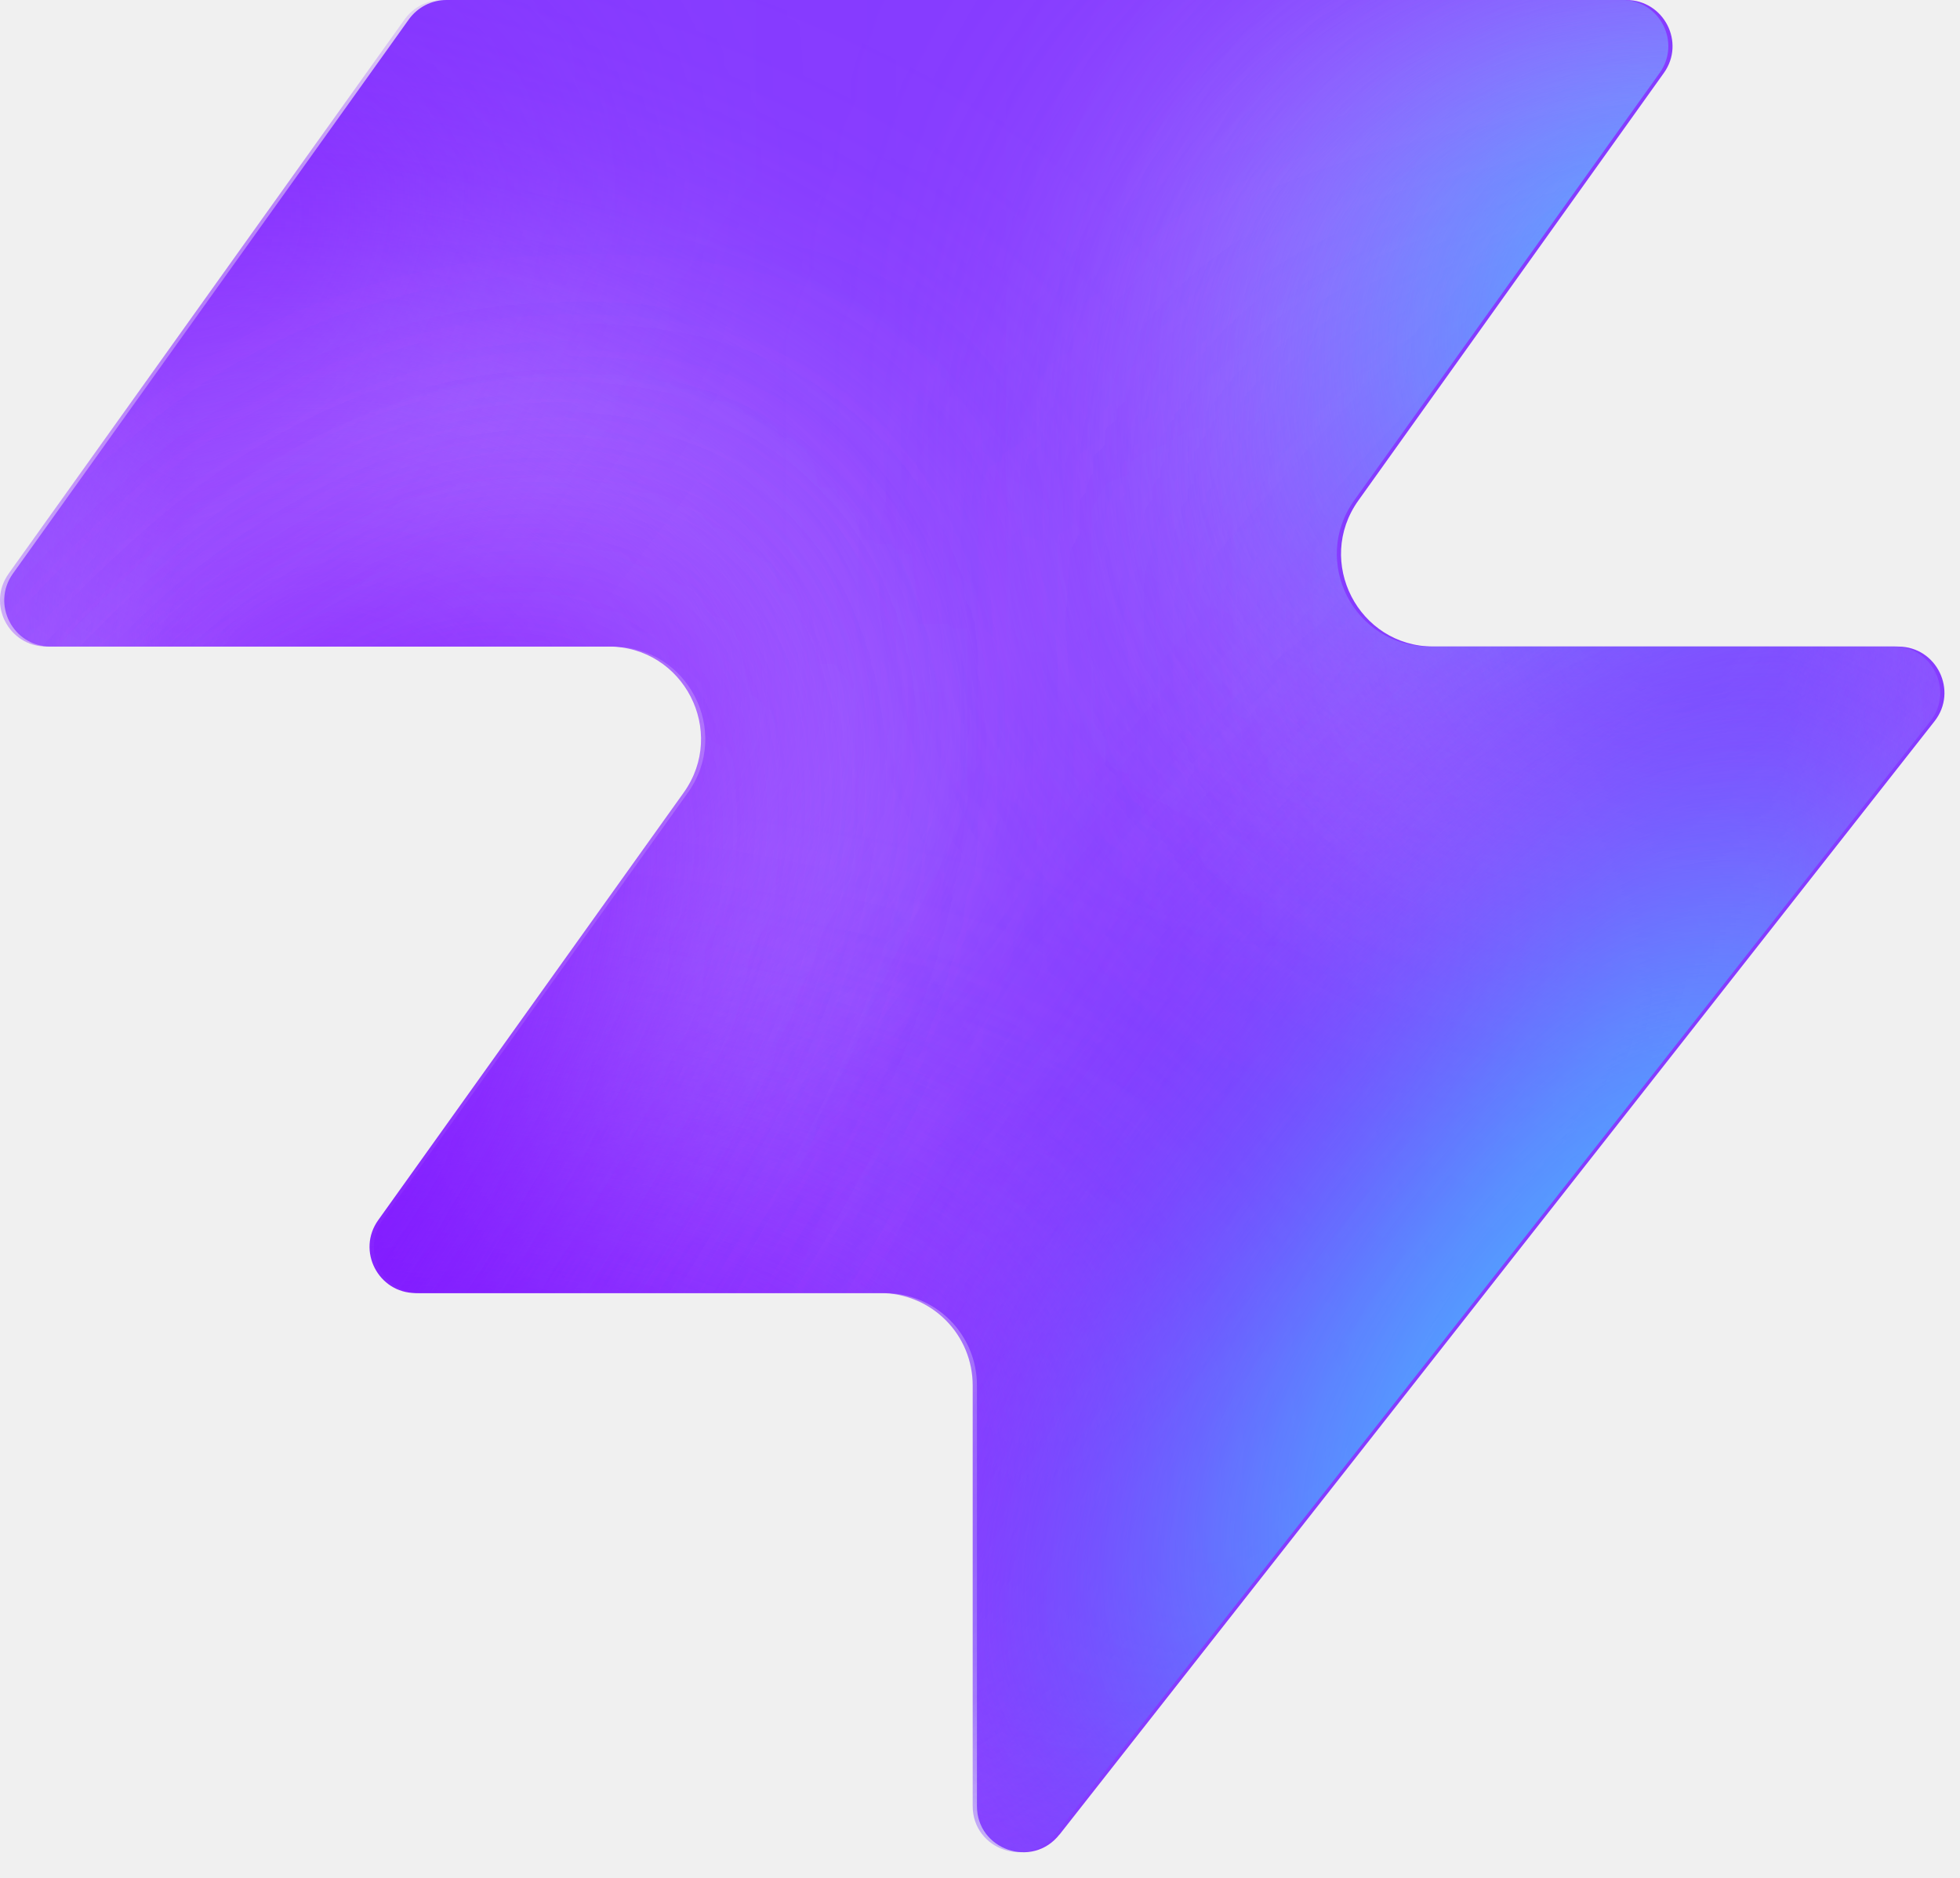
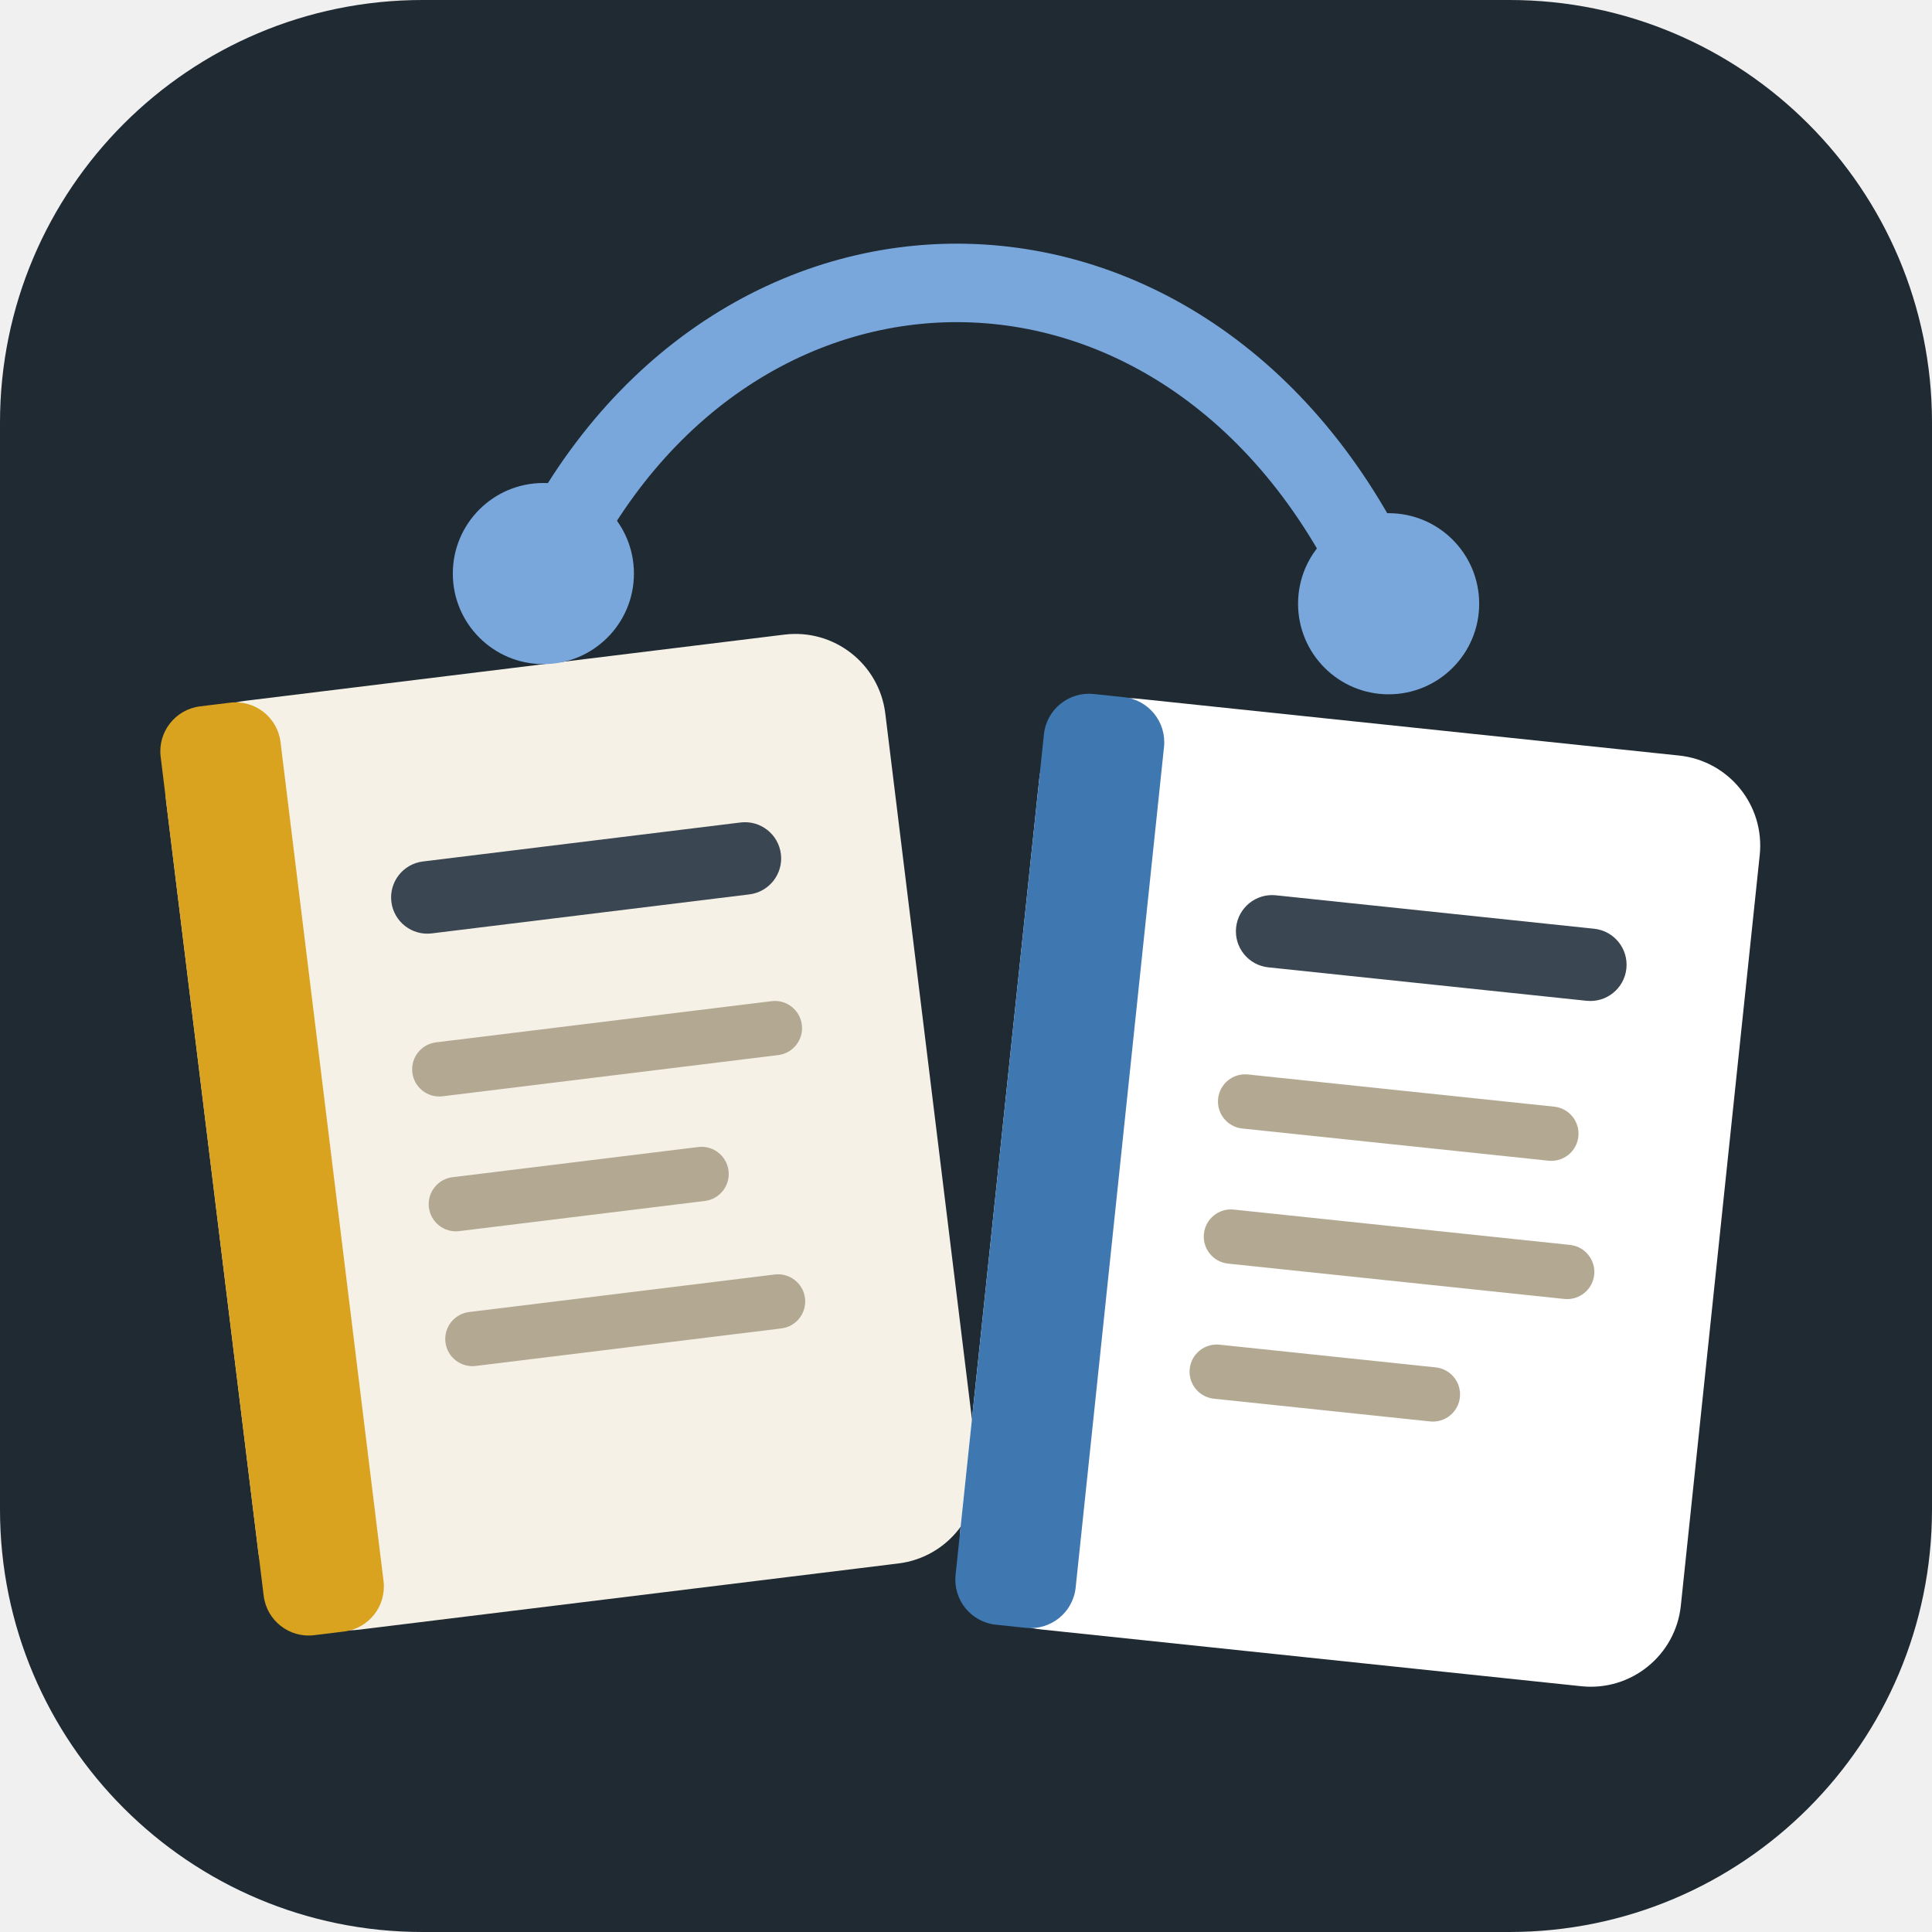
- <svg xmlns="http://www.w3.org/2000/svg" width="48" height="46" fill="none" viewBox="0 0 48 46">
-   <path fill="#863bff" d="M25.946 44.938c-.664.845-2.021.375-2.021-.698V33.937a2.26 2.26 0 0 0-2.262-2.262H10.287c-.92 0-1.456-1.04-.92-1.788l7.48-10.471c1.07-1.497 0-3.578-1.842-3.578H1.237c-.92 0-1.456-1.04-.92-1.788L10.013.474c.214-.297.556-.474.92-.474h28.894c.92 0 1.456 1.04.92 1.788l-7.48 10.471c-1.07 1.498 0 3.579 1.842 3.579h11.377c.943 0 1.473 1.088.89 1.83L25.947 44.94z" style="fill:#863bff;fill:color(display-p3 .525 .23 1);fill-opacity:1" />
-   <mask id="a" width="48" height="46" x="0" y="0" maskUnits="userSpaceOnUse" style="mask-type:alpha">
-     <path fill="#000" d="M25.842 44.938c-.664.844-2.021.375-2.021-.698V33.937a2.26 2.26 0 0 0-2.262-2.262H10.183c-.92 0-1.456-1.04-.92-1.788l7.48-10.471c1.07-1.498 0-3.579-1.842-3.579H1.133c-.92 0-1.456-1.04-.92-1.787L9.91.473c.214-.297.556-.474.92-.474h28.894c.92 0 1.456 1.04.92 1.788l-7.48 10.471c-1.07 1.498 0 3.578 1.842 3.578h11.377c.943 0 1.473 1.088.89 1.832L25.843 44.94z" style="fill:#000;fill-opacity:1" />
-   </mask>
-   <g mask="url(#a)">
-     <g filter="url(#b)">
-       <ellipse cx="5.508" cy="14.704" fill="#ede6ff" rx="5.508" ry="14.704" style="fill:#ede6ff;fill:color(display-p3 .927 .903 1);fill-opacity:1" transform="matrix(.00324 1 1 -.00324 -4.47 31.516)" />
-     </g>
-     <g filter="url(#c)">
-       <ellipse cx="10.399" cy="29.851" fill="#ede6ff" rx="10.399" ry="29.851" style="fill:#ede6ff;fill:color(display-p3 .927 .903 1);fill-opacity:1" transform="matrix(.00324 1 1 -.00324 -39.328 7.883)" />
-     </g>
-     <g filter="url(#d)">
-       <ellipse cx="5.508" cy="30.487" fill="#7e14ff" rx="5.508" ry="30.487" style="fill:#7e14ff;fill:color(display-p3 .492 .077 1);fill-opacity:1" transform="rotate(89.814 -25.913 -14.639)scale(1 -1)" />
-     </g>
-     <g filter="url(#e)">
-       <ellipse cx="5.508" cy="30.599" fill="#7e14ff" rx="5.508" ry="30.599" style="fill:#7e14ff;fill:color(display-p3 .492 .077 1);fill-opacity:1" transform="rotate(89.814 -32.644 -3.334)scale(1 -1)" />
-     </g>
-     <g filter="url(#f)">
-       <ellipse cx="5.508" cy="30.599" fill="#7e14ff" rx="5.508" ry="30.599" style="fill:#7e14ff;fill:color(display-p3 .492 .077 1);fill-opacity:1" transform="matrix(.00324 1 1 -.00324 -34.34 30.47)" />
-     </g>
-     <g filter="url(#g)">
-       <ellipse cx="14.072" cy="22.078" fill="#ede6ff" rx="14.072" ry="22.078" style="fill:#ede6ff;fill:color(display-p3 .927 .903 1);fill-opacity:1" transform="rotate(93.35 24.506 48.493)scale(-1 1)" />
-     </g>
-     <g filter="url(#h)">
-       <ellipse cx="3.47" cy="21.501" fill="#7e14ff" rx="3.47" ry="21.501" style="fill:#7e14ff;fill:color(display-p3 .492 .077 1);fill-opacity:1" transform="rotate(89.009 28.708 47.59)scale(-1 1)" />
-     </g>
-     <g filter="url(#i)">
-       <ellipse cx="3.47" cy="21.501" fill="#7e14ff" rx="3.47" ry="21.501" style="fill:#7e14ff;fill:color(display-p3 .492 .077 1);fill-opacity:1" transform="rotate(89.009 28.708 47.59)scale(-1 1)" />
-     </g>
-     <g filter="url(#j)">
-       <ellipse cx=".387" cy="8.972" fill="#7e14ff" rx="4.407" ry="29.108" style="fill:#7e14ff;fill:color(display-p3 .492 .077 1);fill-opacity:1" transform="rotate(39.51 .387 8.972)" />
-     </g>
-     <g filter="url(#k)">
-       <ellipse cx="47.523" cy="-6.092" fill="#7e14ff" rx="4.407" ry="29.108" style="fill:#7e14ff;fill:color(display-p3 .492 .077 1);fill-opacity:1" transform="rotate(37.892 47.523 -6.092)" />
-     </g>
-     <g filter="url(#l)">
-       <ellipse cx="41.412" cy="6.333" fill="#47bfff" rx="5.971" ry="9.665" style="fill:#47bfff;fill:color(display-p3 .28 .748 1);fill-opacity:1" transform="rotate(37.892 41.412 6.333)" />
-     </g>
-     <g filter="url(#m)">
-       <ellipse cx="-1.879" cy="38.332" fill="#7e14ff" rx="4.407" ry="29.108" style="fill:#7e14ff;fill:color(display-p3 .492 .077 1);fill-opacity:1" transform="rotate(37.892 -1.88 38.332)" />
-     </g>
-     <g filter="url(#n)">
-       <ellipse cx="-1.879" cy="38.332" fill="#7e14ff" rx="4.407" ry="29.108" style="fill:#7e14ff;fill:color(display-p3 .492 .077 1);fill-opacity:1" transform="rotate(37.892 -1.88 38.332)" />
-     </g>
-     <g filter="url(#o)">
-       <ellipse cx="35.651" cy="29.907" fill="#7e14ff" rx="4.407" ry="29.108" style="fill:#7e14ff;fill:color(display-p3 .492 .077 1);fill-opacity:1" transform="rotate(37.892 35.651 29.907)" />
-     </g>
-     <g filter="url(#p)">
-       <ellipse cx="38.418" cy="32.4" fill="#47bfff" rx="5.971" ry="15.297" style="fill:#47bfff;fill:color(display-p3 .28 .748 1);fill-opacity:1" transform="rotate(37.892 38.418 32.4)" />
-     </g>
+ <svg xmlns="http://www.w3.org/2000/svg" viewBox="0 0 64 64" width="64" height="64">
+   <rect width="64" height="64" rx="14" fill="#1f2a33" />
+   <g transform="rotate(-7 19 38)">
+     <rect x="7" y="22" width="24" height="31" rx="3" fill="#f6f1e6" />
+     <rect x="7" y="22" width="4" height="31" rx="1.5" fill="#d9a21f" />
+     <rect x="14" y="28" width="13" height="2.4" rx="1.2" fill="#3a4651" />
+     <rect x="14" y="34" width="13" height="1.8" rx="0.9" fill="#b3a993" />
+     <rect x="14" y="38.5" width="10" height="1.8" rx="0.9" fill="#b3a993" />
+     <rect x="14" y="43" width="12" height="1.8" rx="0.9" fill="#b3a993" />
  </g>
-   <defs>
-     <filter id="b" width="60.045" height="41.654" x="-19.77" y="16.149" color-interpolation-filters="sRGB" filterUnits="userSpaceOnUse">
-       <feFlood flood-opacity="0" result="BackgroundImageFix" />
-       <feBlend in="SourceGraphic" in2="BackgroundImageFix" result="shape" />
-       <feGaussianBlur result="effect1_foregroundBlur_2002_17158" stdDeviation="7.659" />
-     </filter>
-     <filter id="c" width="90.34" height="51.437" x="-54.613" y="-7.533" color-interpolation-filters="sRGB" filterUnits="userSpaceOnUse">
-       <feFlood flood-opacity="0" result="BackgroundImageFix" />
-       <feBlend in="SourceGraphic" in2="BackgroundImageFix" result="shape" />
-       <feGaussianBlur result="effect1_foregroundBlur_2002_17158" stdDeviation="7.659" />
-     </filter>
-     <filter id="d" width="79.355" height="29.4" x="-49.64" y="2.03" color-interpolation-filters="sRGB" filterUnits="userSpaceOnUse">
-       <feFlood flood-opacity="0" result="BackgroundImageFix" />
-       <feBlend in="SourceGraphic" in2="BackgroundImageFix" result="shape" />
-       <feGaussianBlur result="effect1_foregroundBlur_2002_17158" stdDeviation="4.596" />
-     </filter>
-     <filter id="e" width="79.579" height="29.4" x="-45.045" y="20.029" color-interpolation-filters="sRGB" filterUnits="userSpaceOnUse">
-       <feFlood flood-opacity="0" result="BackgroundImageFix" />
-       <feBlend in="SourceGraphic" in2="BackgroundImageFix" result="shape" />
-       <feGaussianBlur result="effect1_foregroundBlur_2002_17158" stdDeviation="4.596" />
-     </filter>
-     <filter id="f" width="79.579" height="29.4" x="-43.513" y="21.178" color-interpolation-filters="sRGB" filterUnits="userSpaceOnUse">
-       <feFlood flood-opacity="0" result="BackgroundImageFix" />
-       <feBlend in="SourceGraphic" in2="BackgroundImageFix" result="shape" />
-       <feGaussianBlur result="effect1_foregroundBlur_2002_17158" stdDeviation="4.596" />
-     </filter>
-     <filter id="g" width="74.749" height="58.852" x="15.756" y="-17.901" color-interpolation-filters="sRGB" filterUnits="userSpaceOnUse">
-       <feFlood flood-opacity="0" result="BackgroundImageFix" />
-       <feBlend in="SourceGraphic" in2="BackgroundImageFix" result="shape" />
-       <feGaussianBlur result="effect1_foregroundBlur_2002_17158" stdDeviation="7.659" />
-     </filter>
-     <filter id="h" width="61.377" height="25.362" x="23.548" y="2.284" color-interpolation-filters="sRGB" filterUnits="userSpaceOnUse">
-       <feFlood flood-opacity="0" result="BackgroundImageFix" />
-       <feBlend in="SourceGraphic" in2="BackgroundImageFix" result="shape" />
-       <feGaussianBlur result="effect1_foregroundBlur_2002_17158" stdDeviation="4.596" />
-     </filter>
-     <filter id="i" width="61.377" height="25.362" x="23.548" y="2.284" color-interpolation-filters="sRGB" filterUnits="userSpaceOnUse">
-       <feFlood flood-opacity="0" result="BackgroundImageFix" />
-       <feBlend in="SourceGraphic" in2="BackgroundImageFix" result="shape" />
-       <feGaussianBlur result="effect1_foregroundBlur_2002_17158" stdDeviation="4.596" />
-     </filter>
-     <filter id="j" width="56.045" height="63.649" x="-27.636" y="-22.853" color-interpolation-filters="sRGB" filterUnits="userSpaceOnUse">
-       <feFlood flood-opacity="0" result="BackgroundImageFix" />
-       <feBlend in="SourceGraphic" in2="BackgroundImageFix" result="shape" />
-       <feGaussianBlur result="effect1_foregroundBlur_2002_17158" stdDeviation="4.596" />
-     </filter>
-     <filter id="k" width="54.814" height="64.646" x="20.116" y="-38.415" color-interpolation-filters="sRGB" filterUnits="userSpaceOnUse">
-       <feFlood flood-opacity="0" result="BackgroundImageFix" />
-       <feBlend in="SourceGraphic" in2="BackgroundImageFix" result="shape" />
-       <feGaussianBlur result="effect1_foregroundBlur_2002_17158" stdDeviation="4.596" />
-     </filter>
-     <filter id="l" width="33.541" height="35.313" x="24.641" y="-11.323" color-interpolation-filters="sRGB" filterUnits="userSpaceOnUse">
-       <feFlood flood-opacity="0" result="BackgroundImageFix" />
-       <feBlend in="SourceGraphic" in2="BackgroundImageFix" result="shape" />
-       <feGaussianBlur result="effect1_foregroundBlur_2002_17158" stdDeviation="4.596" />
-     </filter>
-     <filter id="m" width="54.814" height="64.646" x="-29.286" y="6.009" color-interpolation-filters="sRGB" filterUnits="userSpaceOnUse">
-       <feFlood flood-opacity="0" result="BackgroundImageFix" />
-       <feBlend in="SourceGraphic" in2="BackgroundImageFix" result="shape" />
-       <feGaussianBlur result="effect1_foregroundBlur_2002_17158" stdDeviation="4.596" />
-     </filter>
-     <filter id="n" width="54.814" height="64.646" x="-29.286" y="6.009" color-interpolation-filters="sRGB" filterUnits="userSpaceOnUse">
-       <feFlood flood-opacity="0" result="BackgroundImageFix" />
-       <feBlend in="SourceGraphic" in2="BackgroundImageFix" result="shape" />
-       <feGaussianBlur result="effect1_foregroundBlur_2002_17158" stdDeviation="4.596" />
-     </filter>
-     <filter id="o" width="54.814" height="64.646" x="8.244" y="-2.416" color-interpolation-filters="sRGB" filterUnits="userSpaceOnUse">
-       <feFlood flood-opacity="0" result="BackgroundImageFix" />
-       <feBlend in="SourceGraphic" in2="BackgroundImageFix" result="shape" />
-       <feGaussianBlur result="effect1_foregroundBlur_2002_17158" stdDeviation="4.596" />
-     </filter>
-     <filter id="p" width="39.409" height="43.623" x="18.713" y="10.588" color-interpolation-filters="sRGB" filterUnits="userSpaceOnUse">
-       <feFlood flood-opacity="0" result="BackgroundImageFix" />
-       <feBlend in="SourceGraphic" in2="BackgroundImageFix" result="shape" />
-       <feGaussianBlur result="effect1_foregroundBlur_2002_17158" stdDeviation="4.596" />
-     </filter>
-   </defs>
+   <g transform="rotate(6 45 40)">
+     <rect x="33" y="24" width="24" height="31" rx="3" fill="#ffffff" />
+     <rect x="33" y="24" width="4" height="31" rx="1.5" fill="#3f78b0" />
+     <rect x="40" y="30" width="13" height="2.4" rx="1.2" fill="#3a4651" />
+     <rect x="40" y="36" width="12" height="1.8" rx="0.9" fill="#b3a993" />
+     <rect x="40" y="40.5" width="13" height="1.8" rx="0.9" fill="#b3a993" />
+     <rect x="40" y="45" width="9" height="1.8" rx="0.9" fill="#b3a993" />
+   </g>
+   <path d="M18 19 C 24 6, 40 6, 46 20" fill="none" stroke="#79a7dc" stroke-width="2.6" stroke-linecap="round" />
+   <circle cx="18" cy="19" r="3" fill="#79a7dc" />
+   <circle cx="46" cy="20" r="3" fill="#79a7dc" />
</svg>
